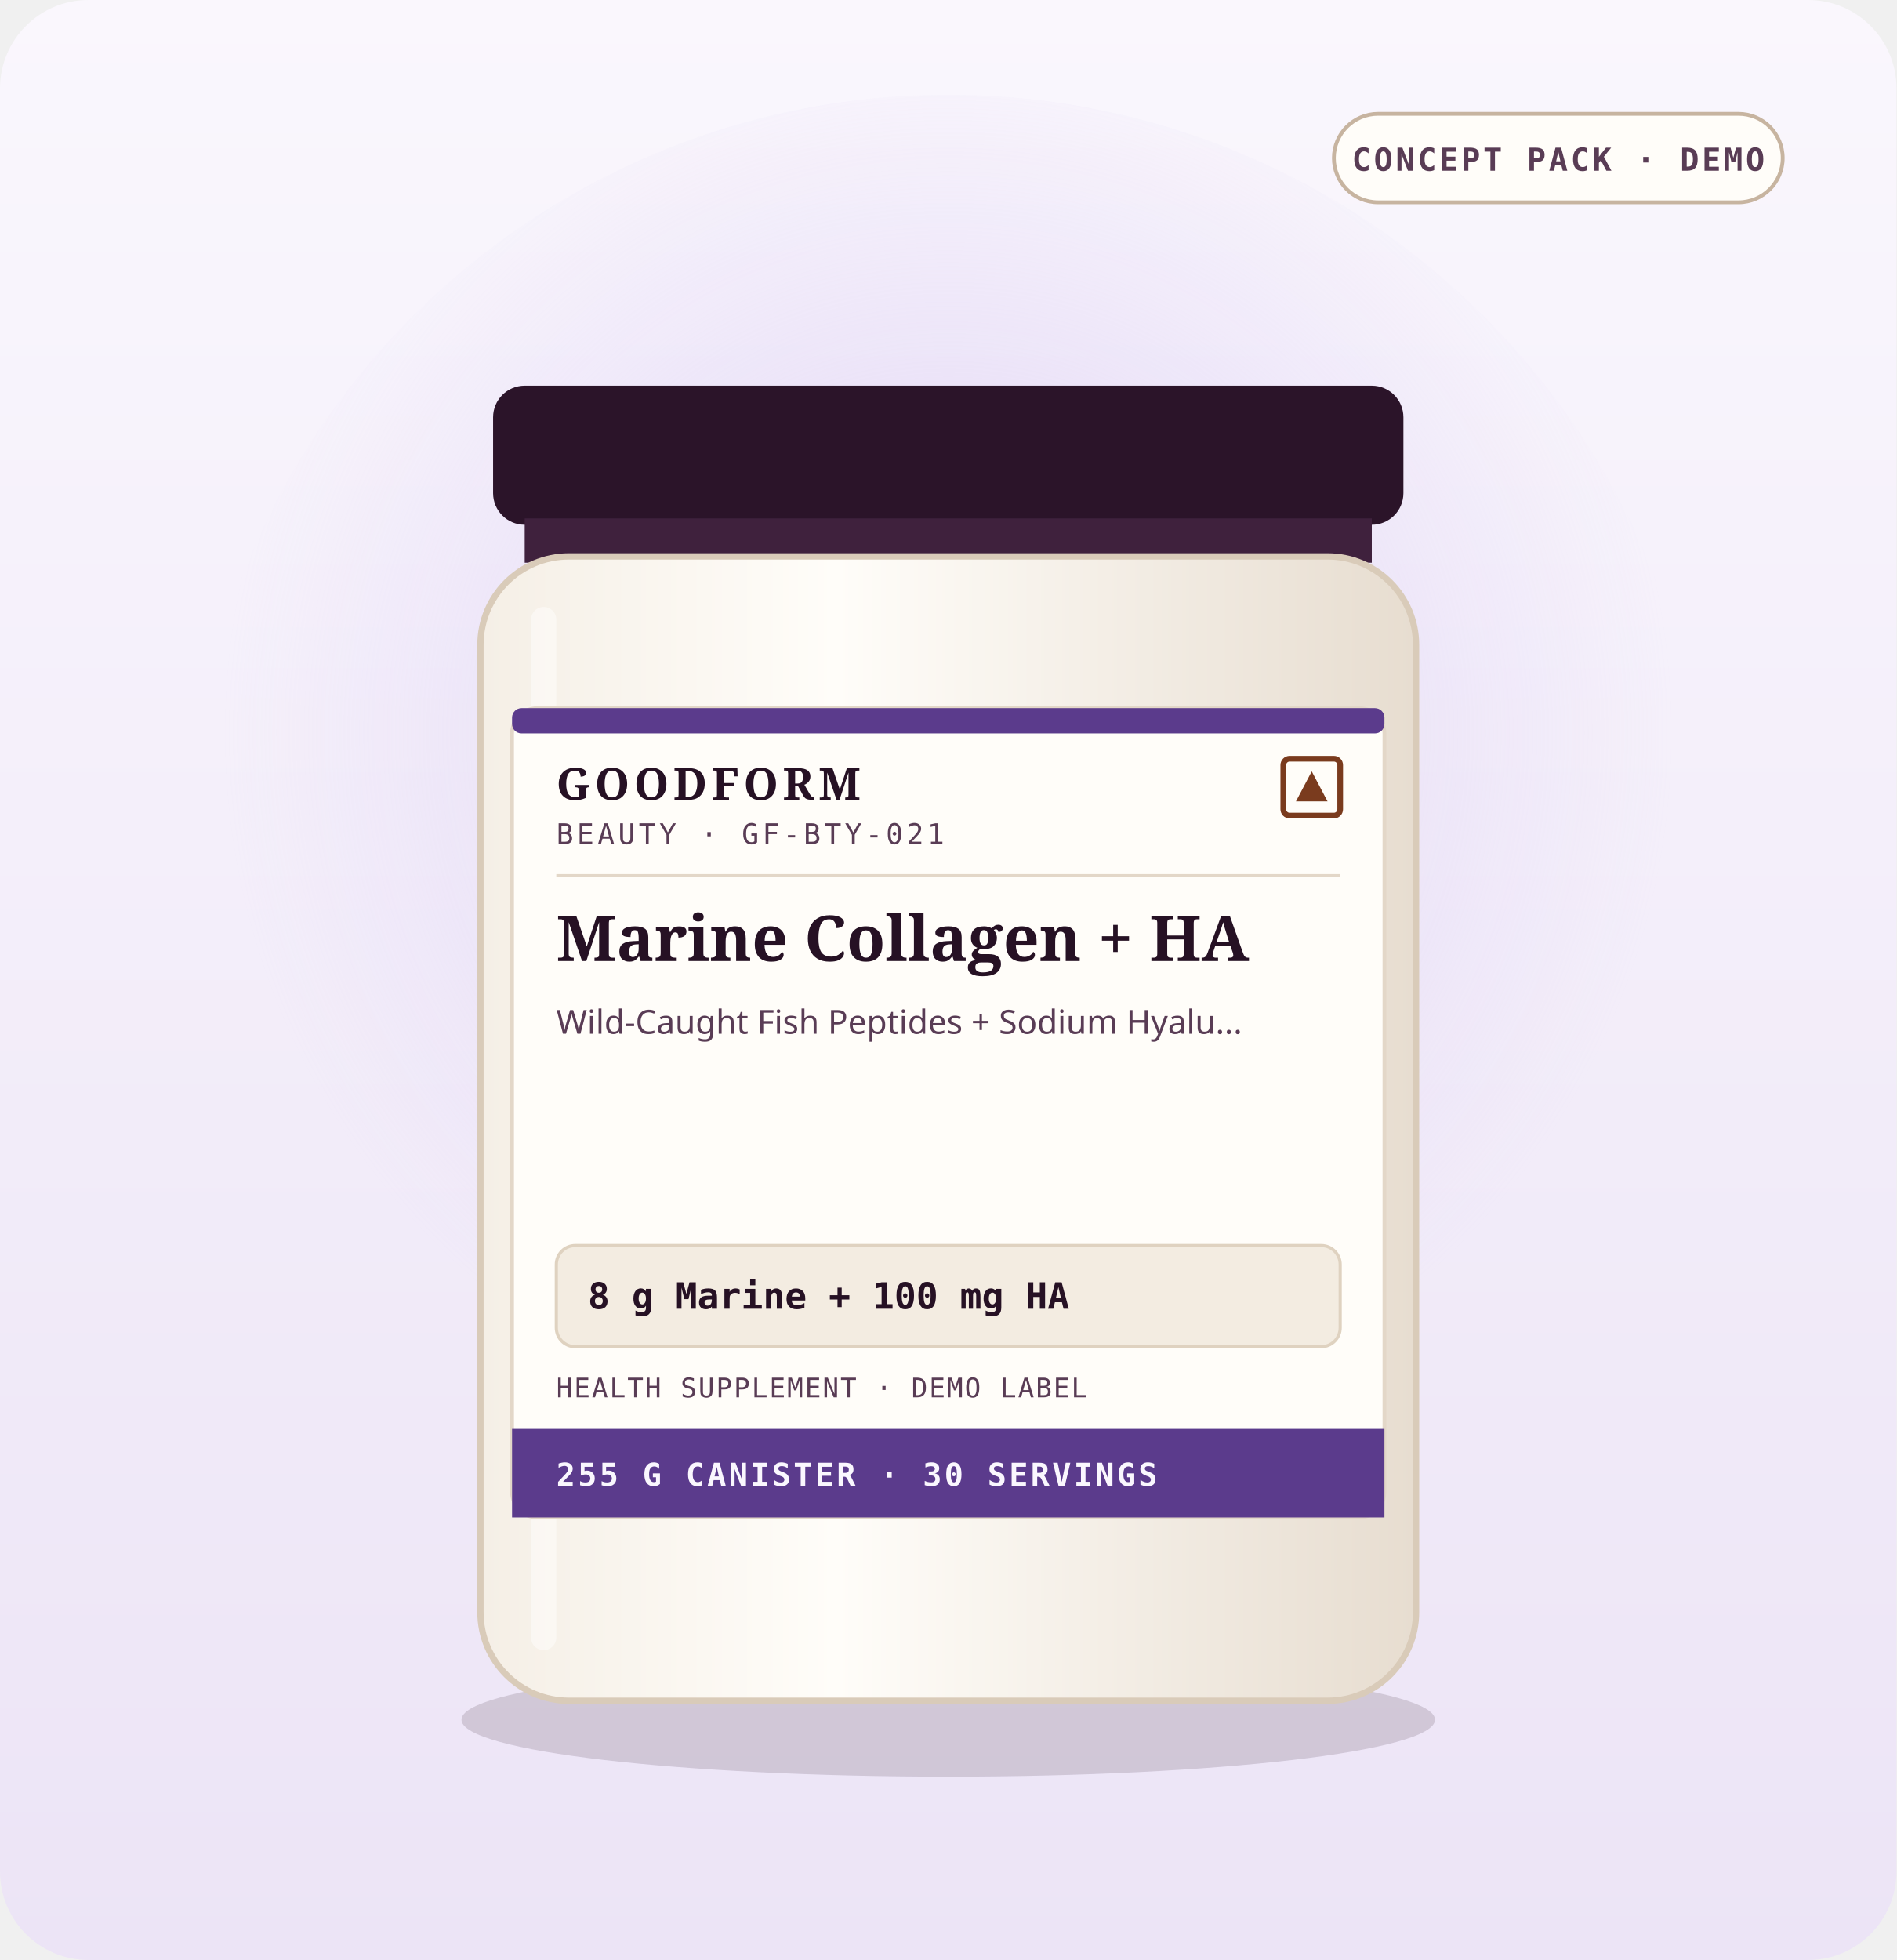
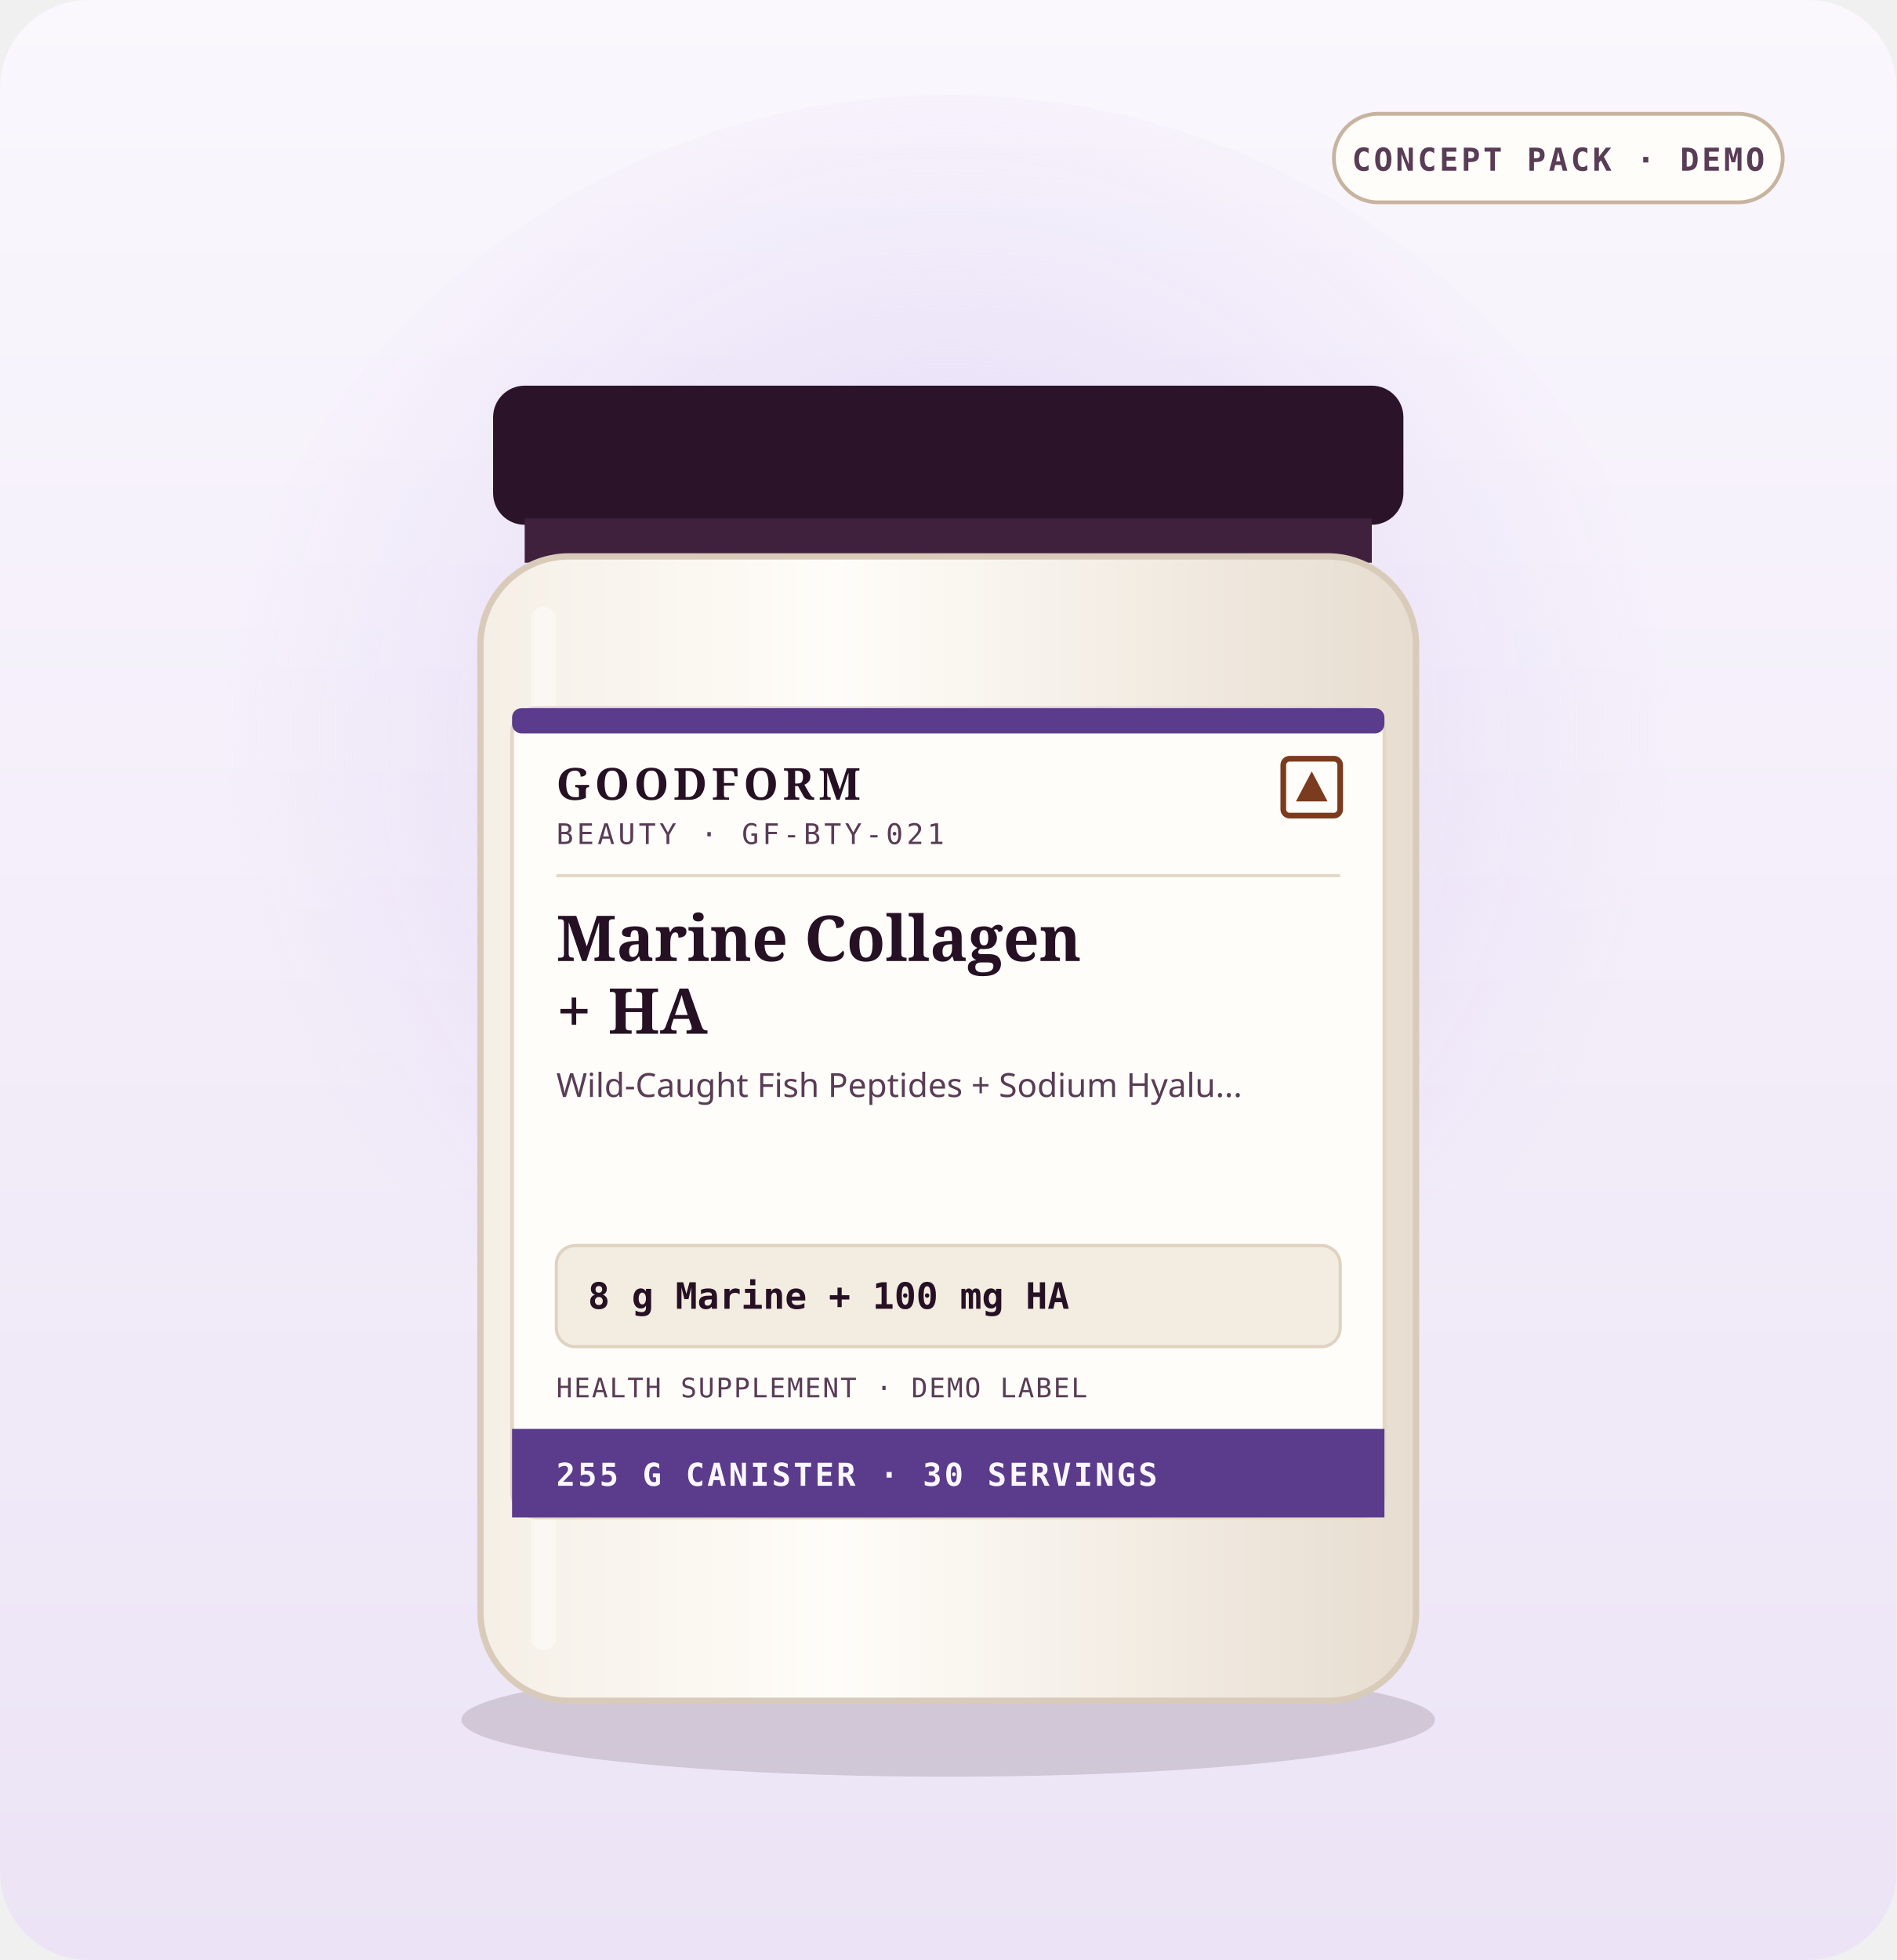
<svg xmlns="http://www.w3.org/2000/svg" viewBox="0 0 600 620" role="img" aria-label="Marine Collagen + HA concept packshot (demo only)">
  <defs>
    <linearGradient id="bgGrad" x1="0" y1="0" x2="0" y2="1">
      <stop offset="0%" stop-color="#FAF7FD" />
      <stop offset="100%" stop-color="#ECE4F6" />
    </linearGradient>
    <radialGradient id="aura" cx="50%" cy="42%" r="48%">
      <stop offset="0%" stop-color="#D9CBF2" stop-opacity="0.72" />
      <stop offset="100%" stop-color="#D9CBF2" stop-opacity="0" />
    </radialGradient>
    <linearGradient id="amberGlass" x1="0" y1="0" x2="1" y2="0">
      <stop offset="0%" stop-color="#4B2015" />
      <stop offset="30%" stop-color="#6B301E" />
      <stop offset="72%" stop-color="#4E2115" />
      <stop offset="100%" stop-color="#2D110B" />
    </linearGradient>
    <linearGradient id="plumGlass" x1="0" y1="0" x2="1" y2="0">
      <stop offset="0%" stop-color="#261124" />
      <stop offset="35%" stop-color="#452141" />
      <stop offset="75%" stop-color="#2B1429" />
      <stop offset="100%" stop-color="#190A18" />
    </linearGradient>
    <linearGradient id="tubBody" x1="0" y1="0" x2="1" y2="0">
      <stop offset="0%" stop-color="#F5EFE6" />
      <stop offset="38%" stop-color="#FFFDF9" />
      <stop offset="100%" stop-color="#E7DDD0" />
    </linearGradient>
  </defs>
  <rect width="600" height="620" rx="28" fill="url(#bgGrad)" />
  <circle cx="300" cy="270" r="240" fill="url(#aura)" />
  <g transform="translate(422, 36)">
    <rect x="0" y="0" width="142" height="28" rx="14" fill="#FFFDF9" stroke="#C7B4A0" stroke-width="1.2" />
    <text x="71" y="18" text-anchor="middle" font-family="ui-monospace, monospace" font-size="10" font-weight="700" fill="#593C55" letter-spacing="0.9">CONCEPT PACK · DEMO</text>
  </g>
  <ellipse cx="300" cy="544" rx="154" ry="18" fill="#261124" opacity="0.15" />
  <rect x="156" y="122" width="288" height="44" rx="10" fill="#2B1429" />
  <rect x="166" y="164" width="268" height="14" fill="#3F213D" />
  <rect x="152" y="176" width="296" height="362" rx="28" fill="url(#tubBody)" stroke="#D9CBB9" stroke-width="2" />
  <path d="M172 196 L172 518" stroke="#FFFFFF" stroke-width="8" stroke-linecap="round" opacity="0.45" />
  <g>
    <rect x="162" y="224" width="276" height="256" rx="8" fill="#FFFDF9" stroke="#E3D7C8" stroke-width="1.2" />
    <rect x="162" y="224" width="276" height="8" rx="3" fill="#5B3B8C" />
    <text x="176" y="253" font-family="Georgia, serif" font-size="14" font-weight="700" fill="#261124" letter-spacing="1.4">GOODFORM</text>
    <text x="176" y="267" font-family="ui-monospace, monospace" font-size="9" fill="#593C55" letter-spacing="1.1">BEAUTY · GF-BTY-021</text>
    <g transform="translate(406, 240)">
      <rect x="0" y="0" width="18" height="18" rx="2" fill="#FFFDF9" stroke="#7A3B1E" stroke-width="1.8" />
      <polygon points="9,4 14,13.5 4,13.5" fill="#7A3B1E" />
    </g>
    <line x1="176" y1="277" x2="424" y2="277" stroke="#E3D7C8" stroke-width="1" />
-     <text x="176" y="304" font-family="Georgia, serif" font-size="20" font-weight="700" fill="#261124">Marine Collagen + HA</text>
-     <text x="176" y="327" font-family="system-ui, sans-serif" font-size="10.5" fill="#593C55">Wild-Caught Fish Peptides + Sodium Hyalu...</text>
+     <text x="176" y="304" font-family="Georgia, serif" font-size="20" font-weight="700" fill="#261124">Marine Collagen</text>
+     <text x="176" y="327" font-family="Georgia, serif" font-size="20" font-weight="700" fill="#261124">+ HA</text>
+     <text x="176" y="347" font-family="system-ui, sans-serif" font-size="10.5" fill="#593C55">Wild-Caught Fish Peptides + Sodium Hyalu...</text>
    <rect x="176" y="394" width="248" height="32" rx="6" fill="#F3ECE1" stroke="#DFD2C0" />
    <text x="186" y="414" font-family="ui-monospace, monospace" font-size="11.5" font-weight="700" fill="#261124">8 g Marine + 100 mg HA</text>
    <text x="176" y="442" font-family="ui-monospace, monospace" font-size="8.5" fill="#593C55" letter-spacing="0.5">HEALTH SUPPLEMENT · DEMO LABEL</text>
    <rect x="162" y="452" width="276" height="28" fill="#5B3B8C" />
    <text x="176" y="470" font-family="ui-monospace, monospace" font-size="10" font-weight="600" fill="#FAF7FE" letter-spacing="0.8">255 G CANISTER · 30 SERVINGS</text>
  </g>
</svg>
